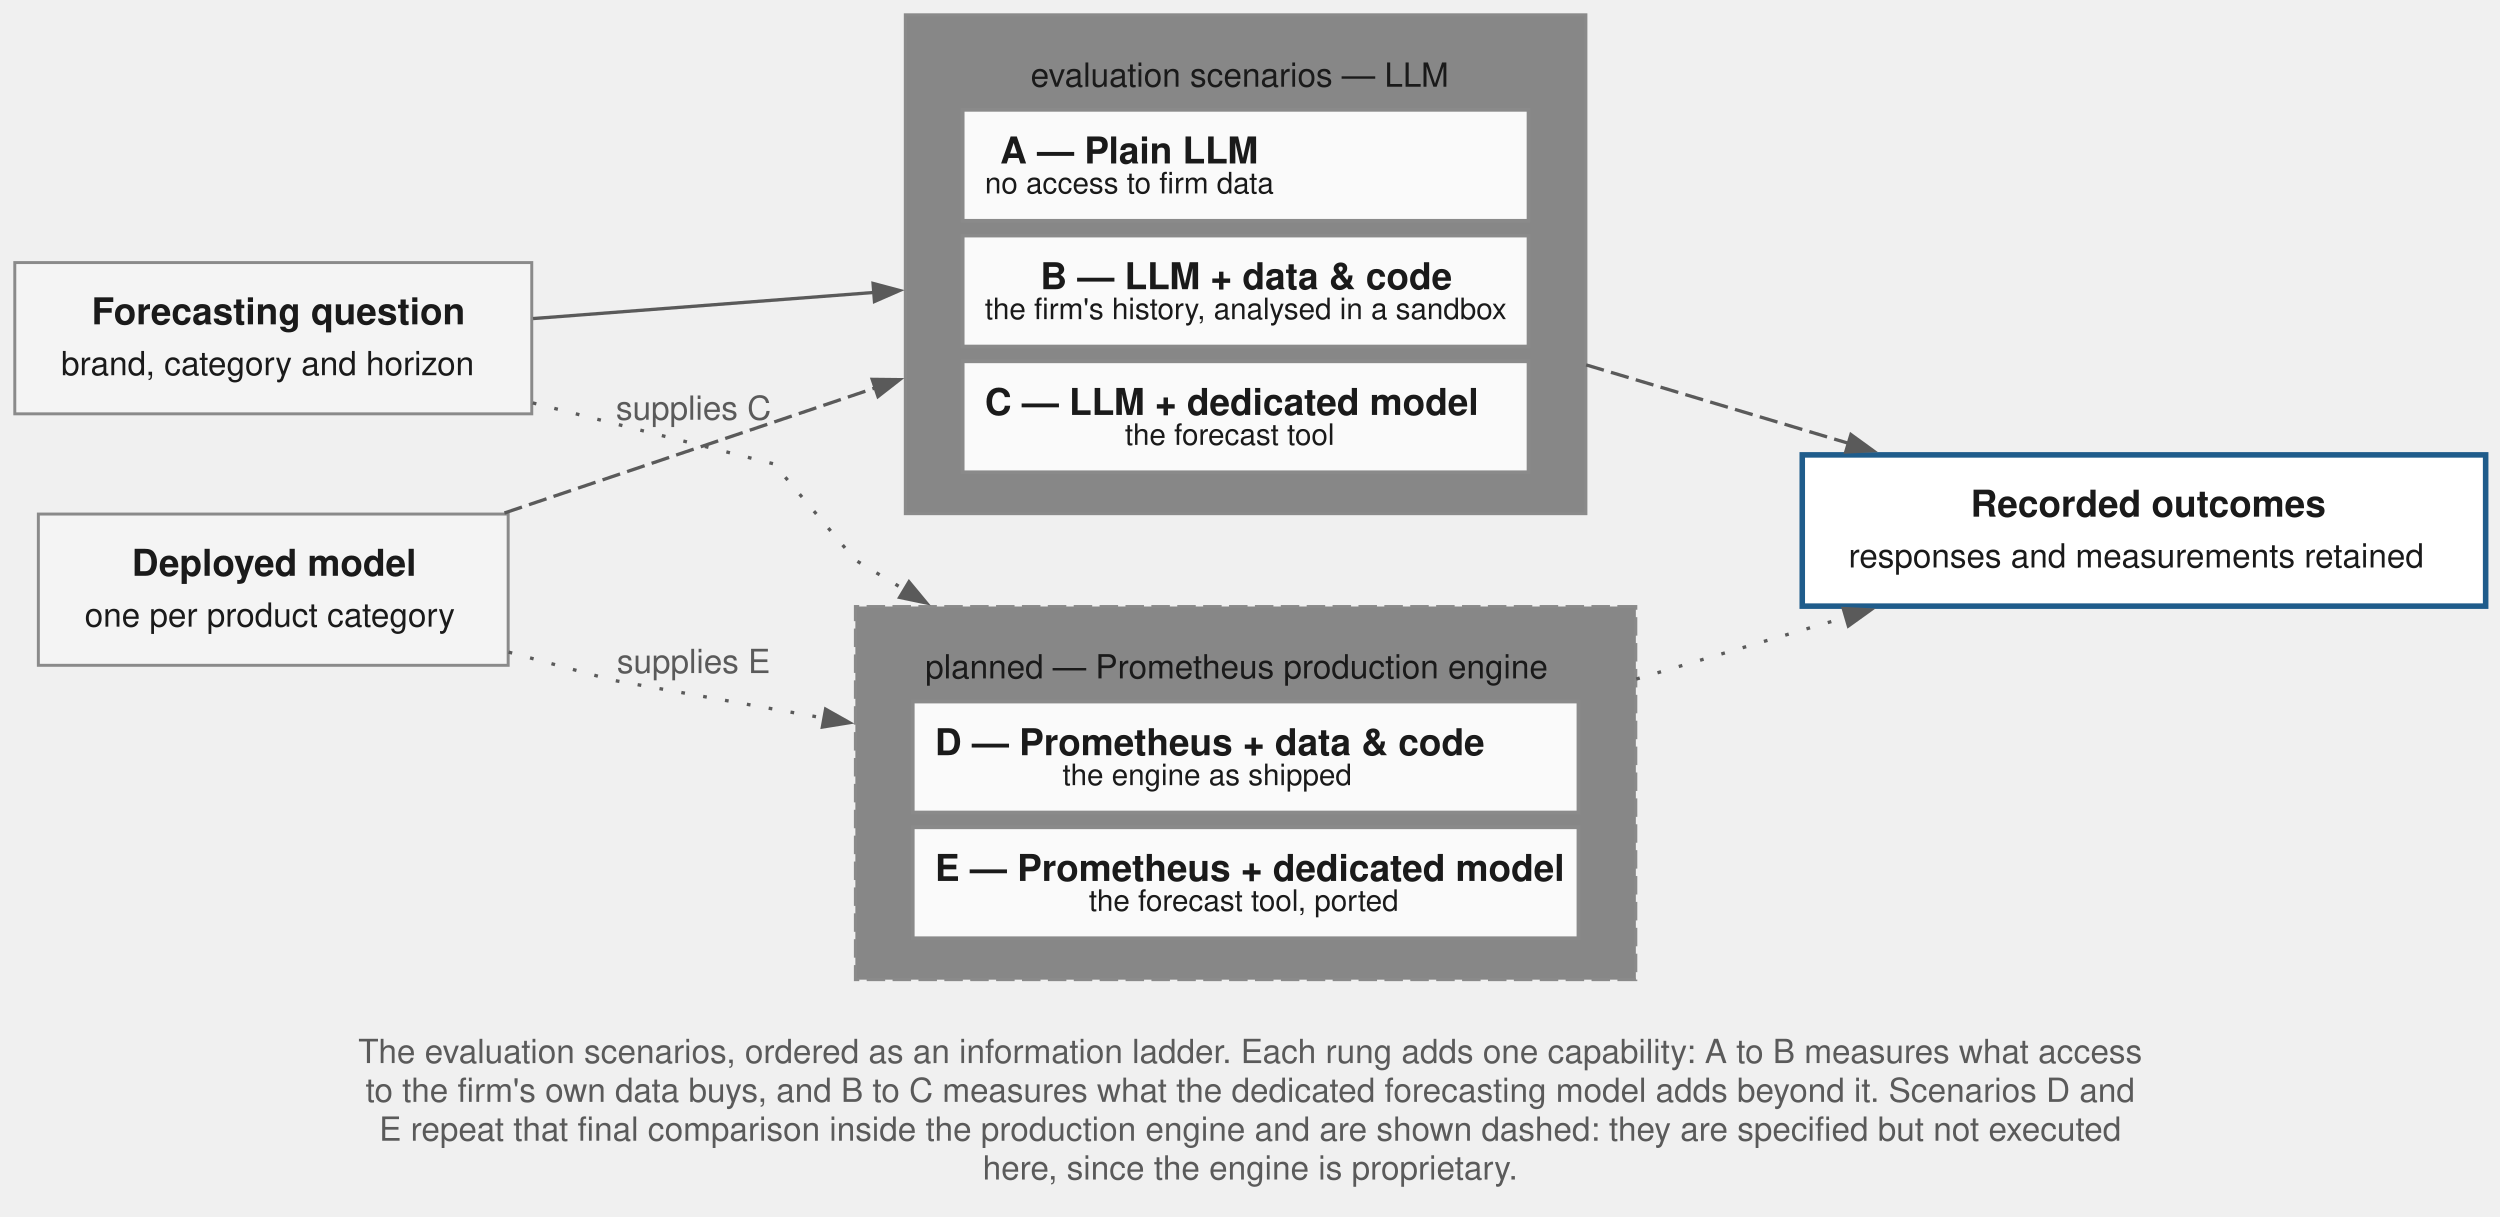
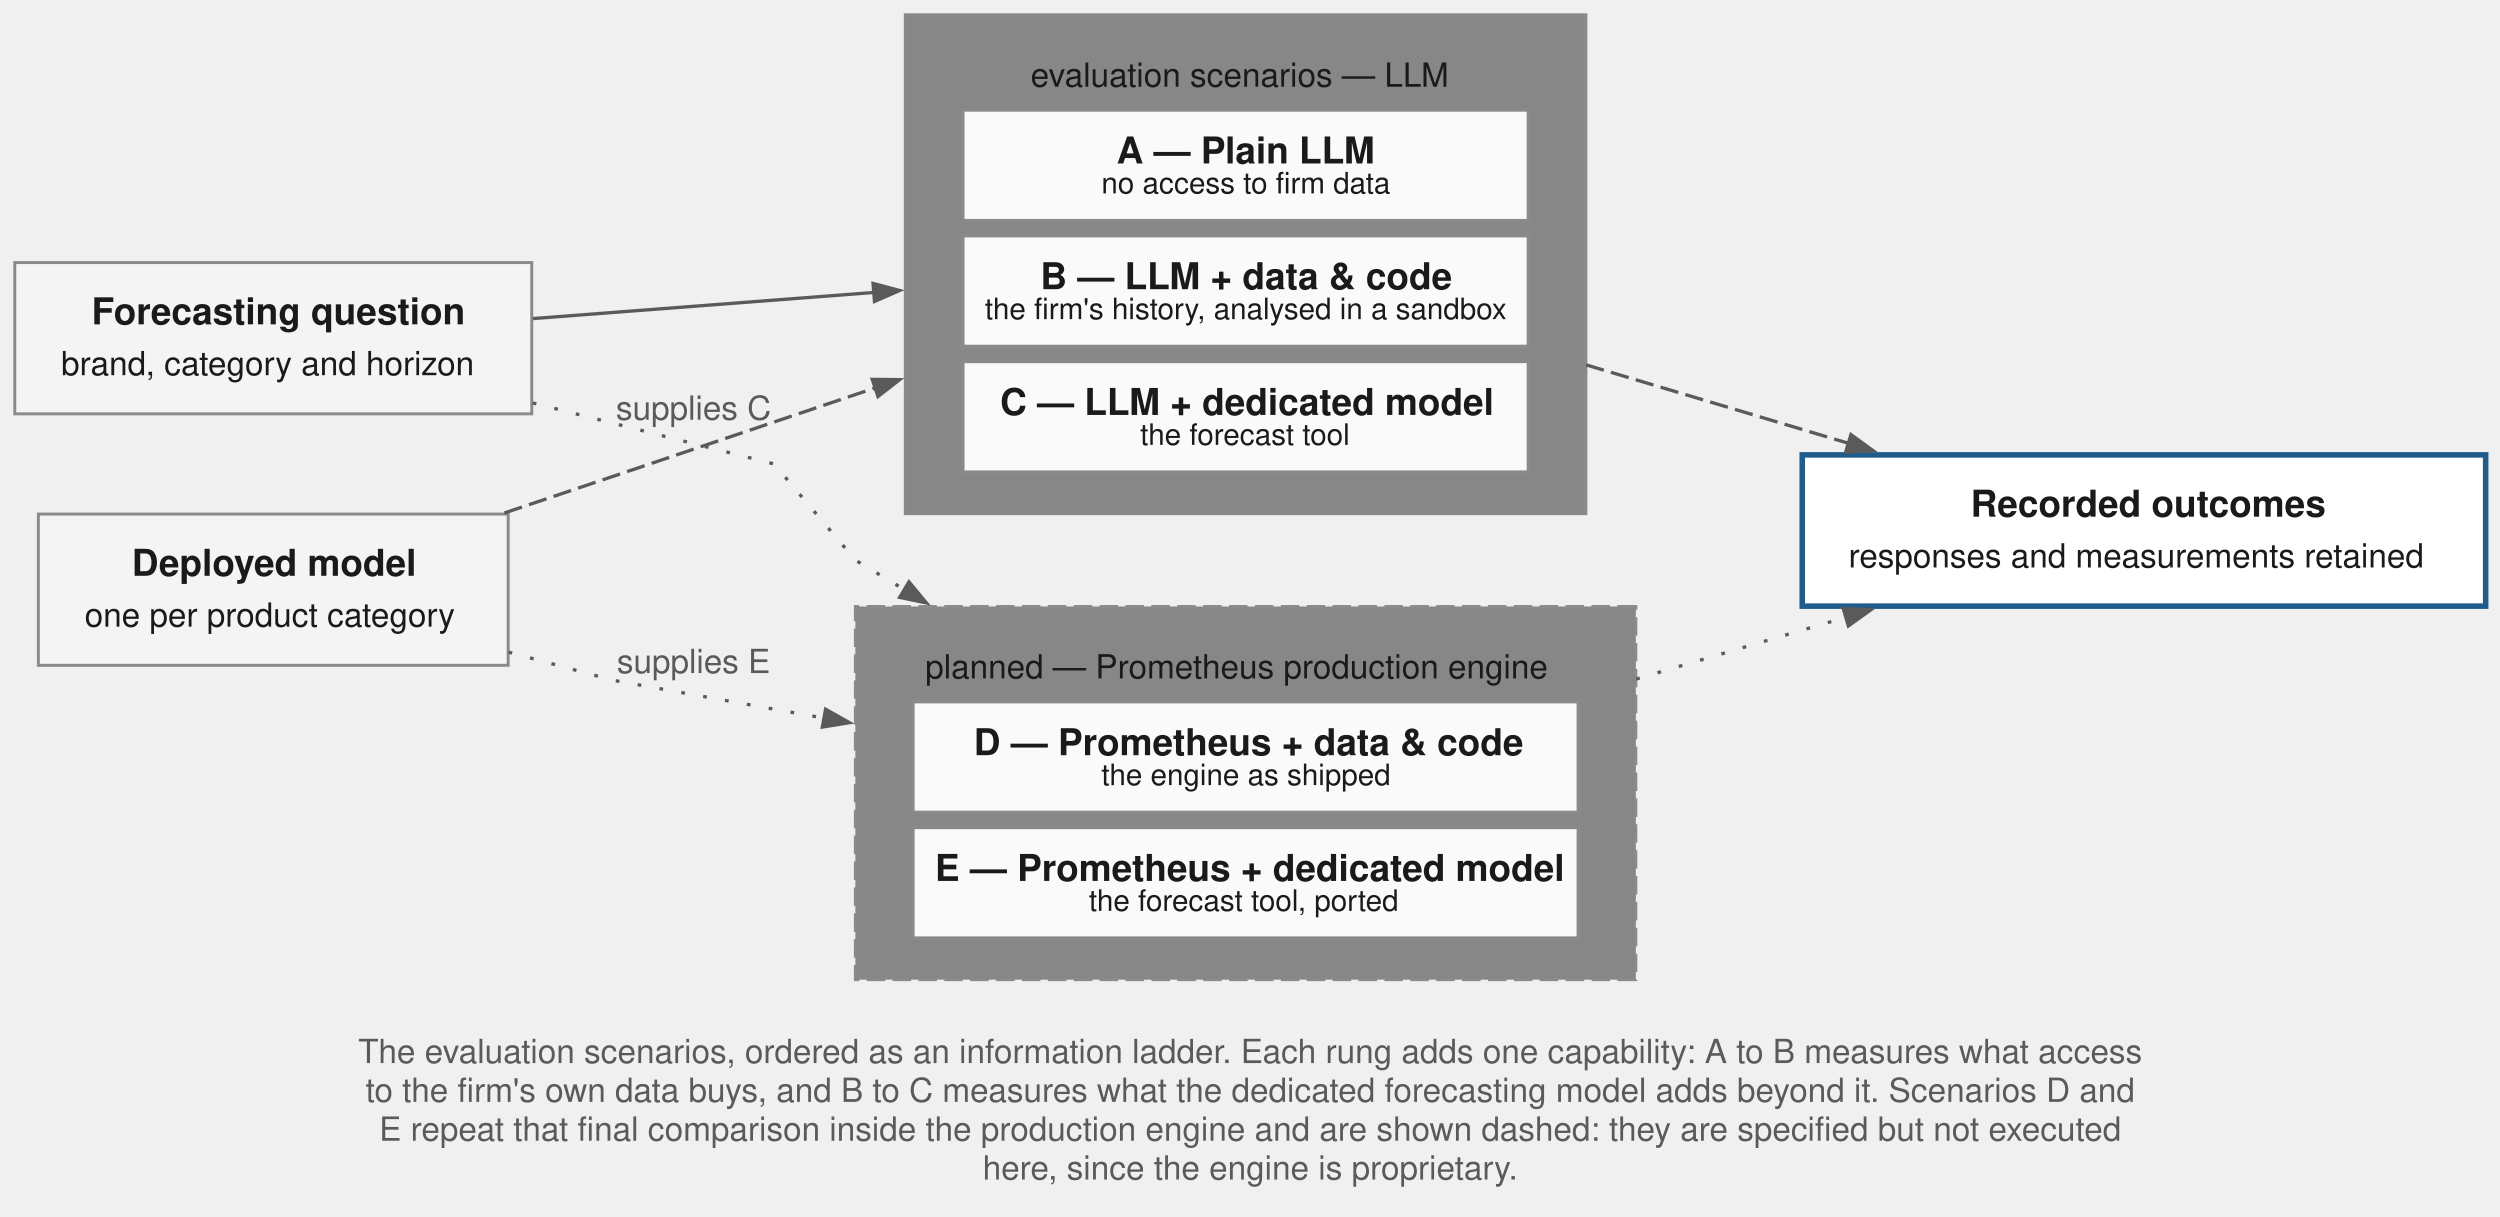
<svg xmlns="http://www.w3.org/2000/svg" width="676pt" height="329pt" viewBox="0.00 0.00 676.00 329.00">
  <g id="graph0" class="graph" transform="scale(1 1) rotate(0) translate(4 324.9)">
    <text xml:space="preserve" text-anchor="middle" x="334.06" y="-37.45" font-family="Helvetica,sans-Serif" font-size="9.00" fill="#5a5a5a">The evaluation scenarios, ordered as an information ladder. Each rung adds one capability: A to B measures what access</text>
    <text xml:space="preserve" text-anchor="middle" x="334.06" y="-26.95" font-family="Helvetica,sans-Serif" font-size="9.00" fill="#5a5a5a">to the firm's own data buys, and B to C measures what the dedicated forecasting model adds beyond it. Scenarios D and</text>
    <text xml:space="preserve" text-anchor="middle" x="334.06" y="-16.45" font-family="Helvetica,sans-Serif" font-size="9.00" fill="#5a5a5a">E repeat that final comparison inside the production engine and are shown dashed: they are specified but not executed</text>
    <text xml:space="preserve" text-anchor="middle" x="334.06" y="-5.95" font-family="Helvetica,sans-Serif" font-size="9.00" fill="#5a5a5a">here, since the engine is proprietary.</text>
    <g id="node1" class="node">
      <polygon fill="#f4f4f4" stroke="#8a8a8a" stroke-width="0.8" points="139.79,-253.9 0,-253.9 0,-213 139.79,-213 139.79,-253.9" />
      <text xml:space="preserve" text-anchor="start" x="20.77" y="-237.2" font-family="Helvetica,sans-Serif" font-weight="bold" font-size="10.00" fill="#1a1a1a">Forecasting question</text>
      <text xml:space="preserve" text-anchor="start" x="12.52" y="-223.45" font-family="Helvetica,sans-Serif" font-size="9.00" fill="#1a1a1a">brand, category and horizon</text>
    </g>
    <g id="node3" class="node">
      <polygon fill="#878787" stroke="#8a8a8a" stroke-width="0.8" points="424.83,-320.9 240.79,-320.9 240.79,-186 424.83,-186 424.83,-320.9" />
      <text xml:space="preserve" text-anchor="start" x="274.68" y="-301.45" font-family="Helvetica,sans-Serif" font-size="9.00" fill="#1a1a1a">evaluation scenarios — LLM</text>
      <polygon fill="#fafafa" stroke="none" points="256.31,-265.2 256.31,-295.2 409.31,-295.2 409.31,-265.2 256.31,-265.2" />
      <polygon fill="none" stroke="#8a8a8a" points="256.31,-265.2 256.31,-295.2 409.31,-295.2 409.31,-265.2 256.31,-265.2" />
-       <text xml:space="preserve" text-anchor="start" x="266.43" y="-280.7" font-family="Helvetica,sans-Serif" font-weight="bold" font-size="10.00" fill="#1a1a1a">A — Plain LLM</text>
-       <text xml:space="preserve" text-anchor="start" x="262.31" y="-272.6" font-family="Helvetica,sans-Serif" font-size="8.00" fill="#1a1a1a">no access to firm data</text>
+       <text xml:space="preserve" text-anchor="start" x="297.93" y="-280.7" font-family="Helvetica,sans-Serif" font-weight="bold" font-size="10.00" fill="#1a1a1a">A — Plain LLM</text>
+       <text xml:space="preserve" text-anchor="start" x="293.81" y="-272.6" font-family="Helvetica,sans-Serif" font-size="8.00" fill="#1a1a1a">no access to firm data</text>
      <polygon fill="#fafafa" stroke="none" points="256.31,-231.2 256.31,-261.2 409.31,-261.2 409.31,-231.2 256.31,-231.2" />
      <polygon fill="none" stroke="#8a8a8a" points="256.31,-231.2 256.31,-261.2 409.31,-261.2 409.31,-231.2 256.31,-231.2" />
      <text xml:space="preserve" text-anchor="start" x="277.31" y="-246.7" font-family="Helvetica,sans-Serif" font-weight="bold" font-size="10.00" fill="#1a1a1a">B — LLM + data &amp; code</text>
      <text xml:space="preserve" text-anchor="start" x="262.31" y="-238.6" font-family="Helvetica,sans-Serif" font-size="8.00" fill="#1a1a1a">the firm's history, analysed in a sandbox</text>
      <polygon fill="#fafafa" stroke="none" points="256.31,-197.2 256.31,-227.2 409.31,-227.2 409.31,-197.2 256.31,-197.2" />
      <polygon fill="none" stroke="#8a8a8a" points="256.31,-197.2 256.31,-227.2 409.31,-227.2 409.31,-197.2 256.31,-197.2" />
-       <text xml:space="preserve" text-anchor="start" x="262.31" y="-212.7" font-family="Helvetica,sans-Serif" font-weight="bold" font-size="10.00" fill="#1a1a1a">C — LLM + dedicated model</text>
-       <text xml:space="preserve" text-anchor="start" x="300.18" y="-204.6" font-family="Helvetica,sans-Serif" font-size="8.00" fill="#1a1a1a">the forecast tool</text>
+       <text xml:space="preserve" text-anchor="start" x="266.43" y="-212.7" font-family="Helvetica,sans-Serif" font-weight="bold" font-size="10.00" fill="#1a1a1a">C — LLM + dedicated model</text>
+       <text xml:space="preserve" text-anchor="start" x="304.31" y="-204.6" font-family="Helvetica,sans-Serif" font-size="8.00" fill="#1a1a1a">the forecast tool</text>
    </g>
    <g id="edge1" class="edge">
      <path fill="none" stroke="#5a5a5a" stroke-width="0.9" d="M140.13,-238.76C168.4,-240.92 201.63,-243.47 232.42,-245.83" />
      <polygon fill="#5a5a5a" stroke="#5a5a5a" stroke-width="0.9" points="232.08,-248.26 239.25,-246.35 232.46,-243.38 232.08,-248.26" />
    </g>
    <g id="node4" class="node">
      <polygon fill="#878787" stroke="#8a8a8a" stroke-width="0.8" stroke-dasharray="5,2" points="438.33,-160.9 227.29,-160.9 227.29,-60 438.33,-60 438.33,-160.9" />
      <text xml:space="preserve" text-anchor="start" x="246.18" y="-141.45" font-family="Helvetica,sans-Serif" font-size="9.00" fill="#1a1a1a">planned — Prometheus production engine</text>
      <polygon fill="#fafafa" stroke="none" points="242.81,-105.2 242.81,-135.2 422.81,-135.2 422.81,-105.2 242.81,-105.2" />
      <polygon fill="none" stroke="#8a8a8a" points="242.81,-105.2 242.81,-135.2 422.81,-135.2 422.81,-105.2 242.81,-105.2" />
-       <text xml:space="preserve" text-anchor="start" x="248.81" y="-120.7" font-family="Helvetica,sans-Serif" font-weight="bold" font-size="10.00" fill="#1a1a1a">D — Prometheus + data &amp; code</text>
-       <text xml:space="preserve" text-anchor="start" x="283.31" y="-112.6" font-family="Helvetica,sans-Serif" font-size="8.00" fill="#1a1a1a">the engine as shipped</text>
+       <text xml:space="preserve" text-anchor="start" x="259.31" y="-120.7" font-family="Helvetica,sans-Serif" font-weight="bold" font-size="10.00" fill="#1a1a1a">D — Prometheus + data &amp; code</text>
+       <text xml:space="preserve" text-anchor="start" x="293.81" y="-112.6" font-family="Helvetica,sans-Serif" font-size="8.00" fill="#1a1a1a">the engine as shipped</text>
      <polygon fill="#fafafa" stroke="none" points="242.81,-71.2 242.81,-101.2 422.81,-101.2 422.81,-71.2 242.81,-71.2" />
      <polygon fill="none" stroke="#8a8a8a" points="242.81,-71.2 242.81,-101.2 422.81,-101.2 422.81,-71.2 242.81,-71.2" />
      <text xml:space="preserve" text-anchor="start" x="248.81" y="-86.7" font-family="Helvetica,sans-Serif" font-weight="bold" font-size="10.00" fill="#1a1a1a">E — Prometheus + dedicated model</text>
      <text xml:space="preserve" text-anchor="start" x="290.43" y="-78.6" font-family="Helvetica,sans-Serif" font-size="8.00" fill="#1a1a1a">the forecast tool, ported</text>
    </g>
    <g id="edge2" class="edge">
      <path fill="none" stroke="#5a5a5a" stroke-width="0.9" stroke-dasharray="1,5" d="M140.06,-215.95C172.99,-207.62 205.29,-199.45 205.29,-199.45 205.29,-199.45 227.29,-173.45 227.29,-173.45 227.29,-173.45 232.61,-170.24 240.86,-165.27" />
      <polygon fill="#5a5a5a" stroke="#5a5a5a" stroke-width="0.9" points="241.79,-167.57 246.52,-161.86 239.26,-163.37 241.79,-167.57" />
    </g>
    <g id="node2" class="node">
      <polygon fill="#f4f4f4" stroke="#8a8a8a" stroke-width="0.8" points="133.41,-185.9 6.37,-185.9 6.37,-145 133.41,-145 133.41,-185.9" />
      <text xml:space="preserve" text-anchor="start" x="31.64" y="-169.2" font-family="Helvetica,sans-Serif" font-weight="bold" font-size="10.00" fill="#1a1a1a">Deployed model</text>
      <text xml:space="preserve" text-anchor="start" x="18.89" y="-155.45" font-family="Helvetica,sans-Serif" font-size="9.00" fill="#1a1a1a">one per product category</text>
    </g>
    <g id="edge3" class="edge">
      <path fill="none" stroke="#5a5a5a" stroke-width="0.9" stroke-dasharray="5,2" d="M132.4,-186.19C162.37,-196.3 199.16,-208.71 232.94,-220.11" />
      <polygon fill="#5a5a5a" stroke="#5a5a5a" stroke-width="0.9" points="231.85,-222.32 239.26,-222.24 233.41,-217.68 231.85,-222.32" />
      <text xml:space="preserve" text-anchor="middle" x="183.54" y="-211.4" font-family="Helvetica,sans-Serif" font-size="9.00" fill="#5a5a5a">supplies C</text>
    </g>
    <g id="edge4" class="edge">
      <path fill="none" stroke="#5a5a5a" stroke-width="0.9" stroke-dasharray="1,5" d="M133.53,-148.57C149.27,-144.32 161.79,-140.95 161.79,-140.95 161.79,-140.95 187.51,-136.34 218.94,-130.7" />
      <polygon fill="#5a5a5a" stroke="#5a5a5a" stroke-width="0.9" points="219.24,-133.13 225.7,-129.49 218.37,-128.31 219.24,-133.13" />
      <text xml:space="preserve" text-anchor="middle" x="183.54" y="-142.9" font-family="Helvetica,sans-Serif" font-size="9.00" fill="#5a5a5a">supplies E</text>
    </g>
    <g id="node5" class="node">
      <polygon fill="white" stroke="#1f5c8b" stroke-width="1.5" points="668.12,-201.9 483.33,-201.9 483.33,-161 668.12,-161 668.12,-201.9" />
      <text xml:space="preserve" text-anchor="start" x="528.85" y="-185.2" font-family="Helvetica,sans-Serif" font-weight="bold" font-size="10.00" fill="#1a1a1a">Recorded outcomes</text>
      <text xml:space="preserve" text-anchor="start" x="495.85" y="-171.45" font-family="Helvetica,sans-Serif" font-size="9.00" fill="#1a1a1a">responses and measurements retained</text>
    </g>
    <g id="edge5" class="edge">
      <path fill="none" stroke="#5a5a5a" stroke-width="0.9" stroke-dasharray="5,2" d="M424.89,-226.23C448.25,-219.25 473.18,-211.8 495.87,-205.02" />
      <polygon fill="#5a5a5a" stroke="#5a5a5a" stroke-width="0.9" points="496.49,-207.39 502.49,-203.04 495.08,-202.69 496.49,-207.39" />
    </g>
    <g id="edge6" class="edge">
      <path fill="none" stroke="#5a5a5a" stroke-width="0.9" stroke-dasharray="1,5" d="M438.43,-141.28C457.54,-146.91 477.19,-152.71 495.42,-158.08" />
      <polygon fill="#5a5a5a" stroke="#5a5a5a" stroke-width="0.9" points="494.42,-160.34 501.83,-159.97 495.8,-155.64 494.42,-160.34" />
    </g>
  </g>
</svg>
